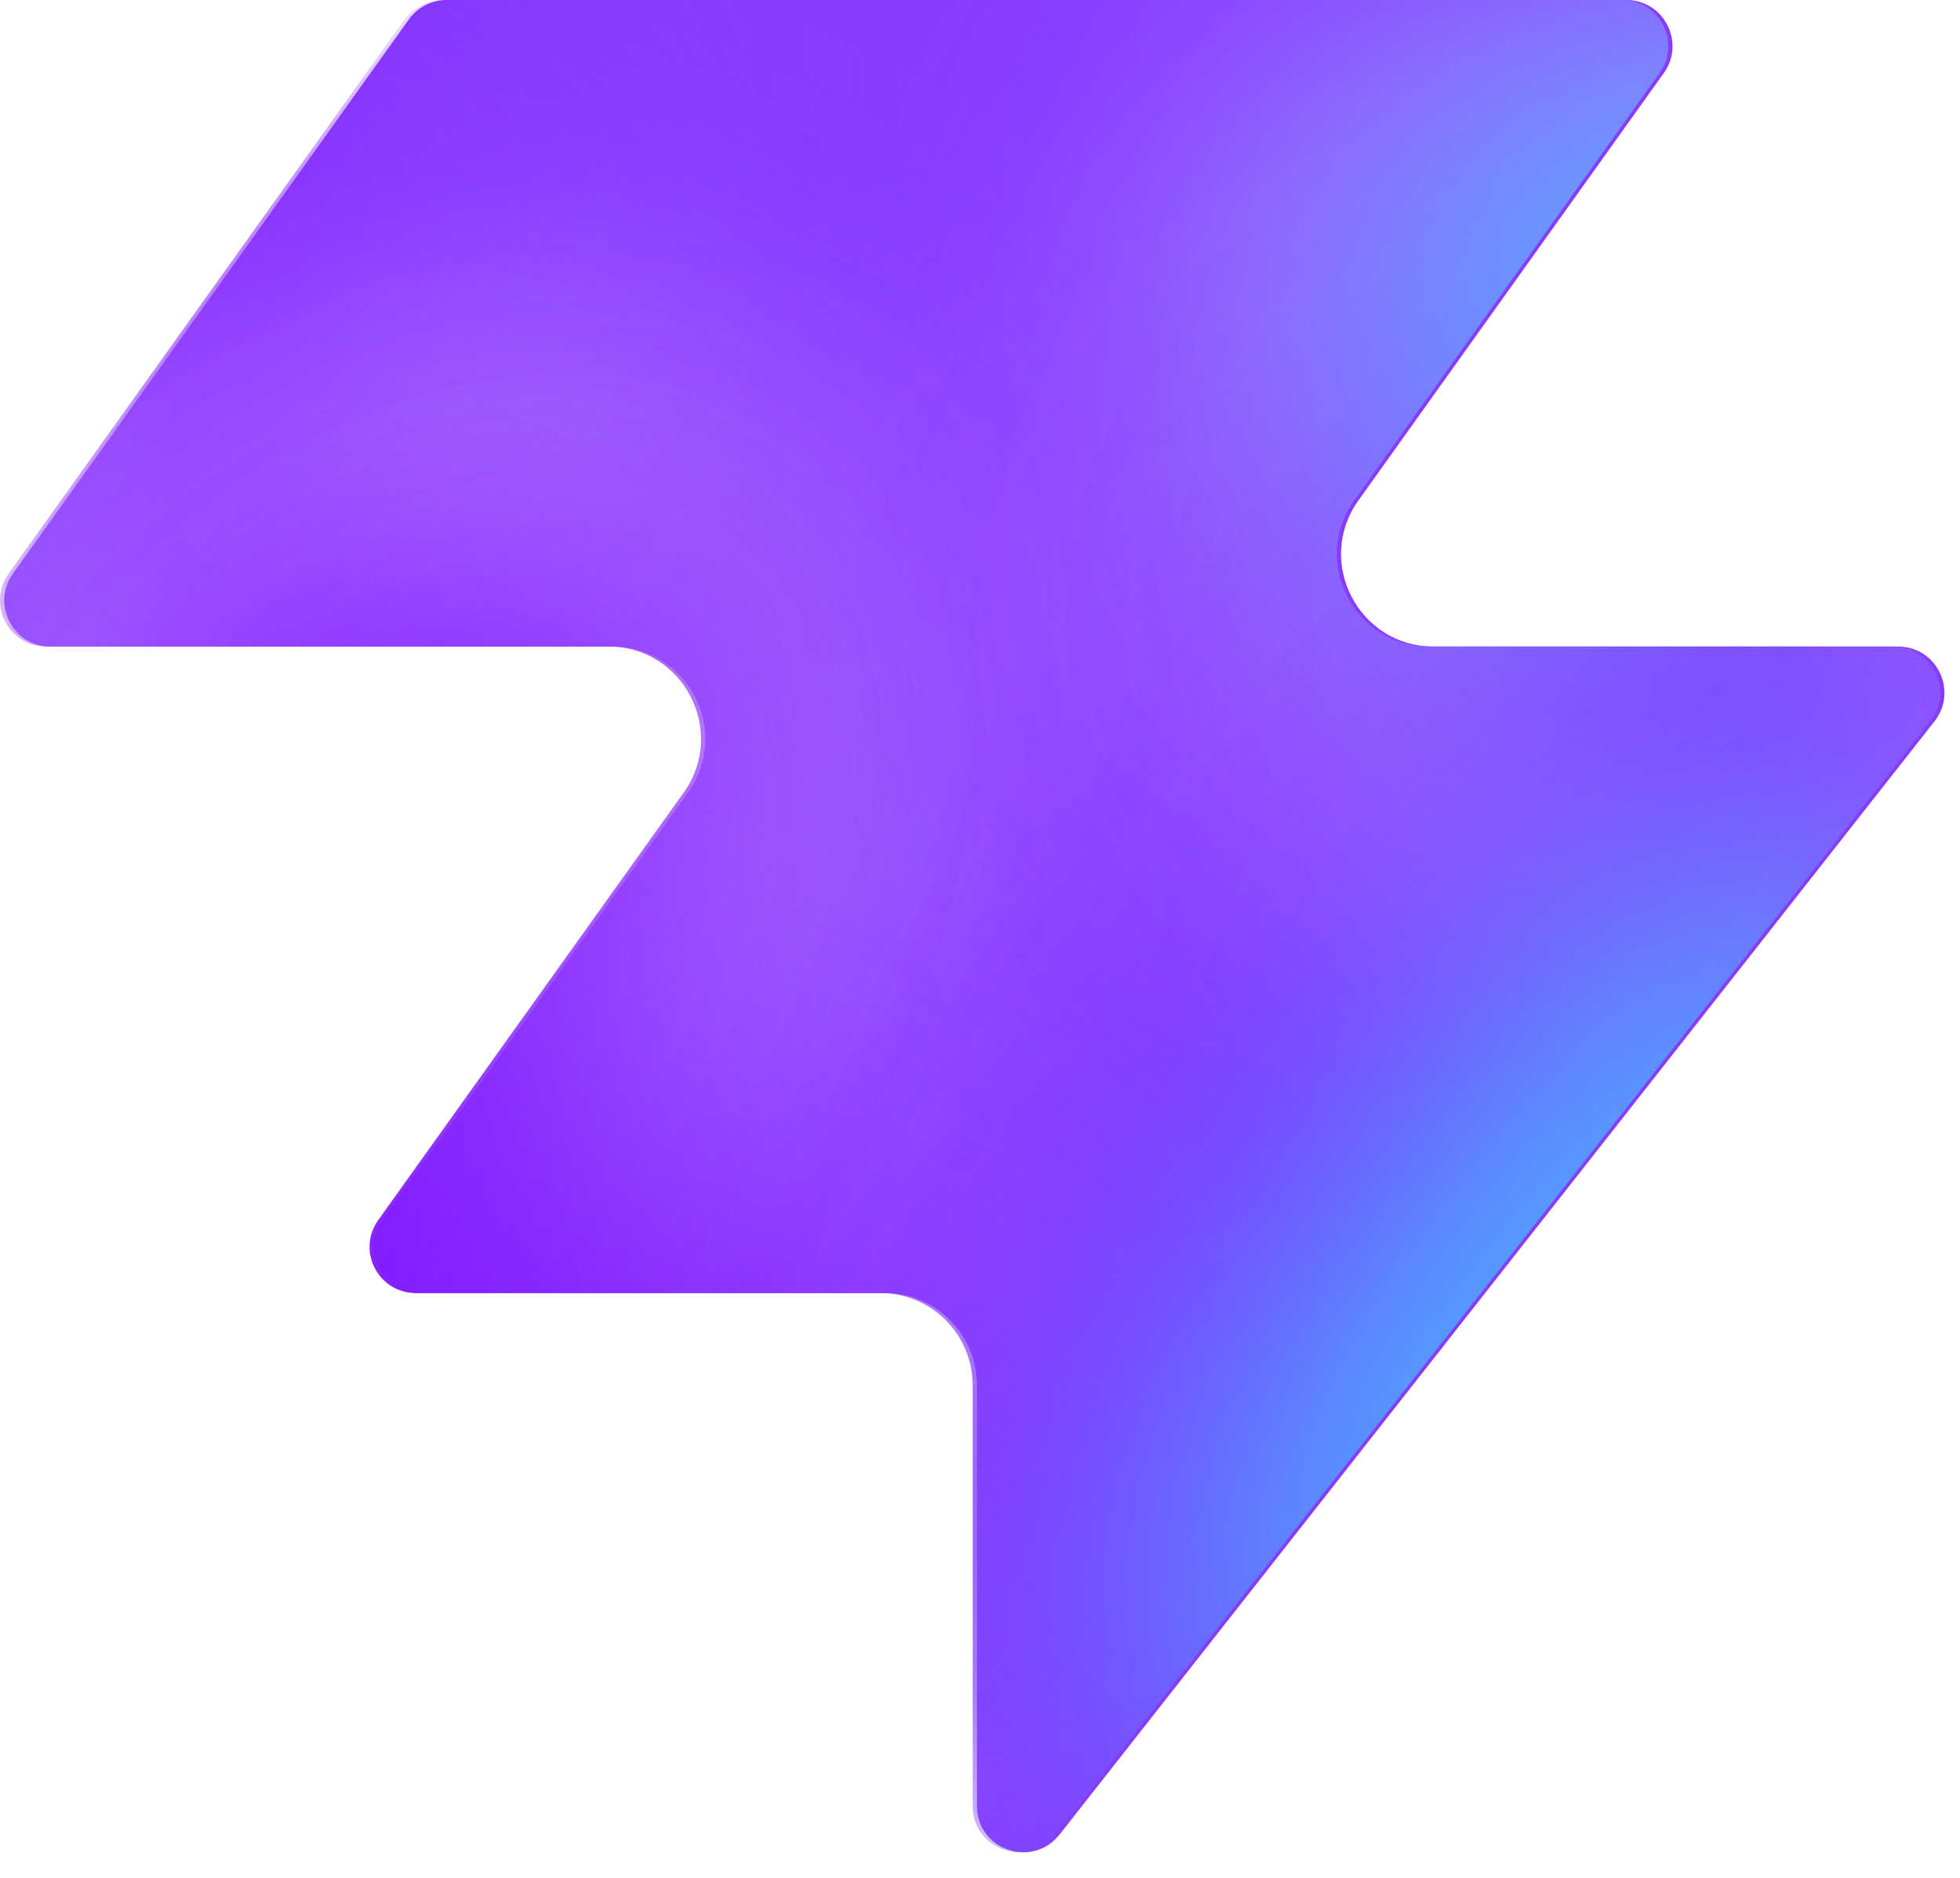
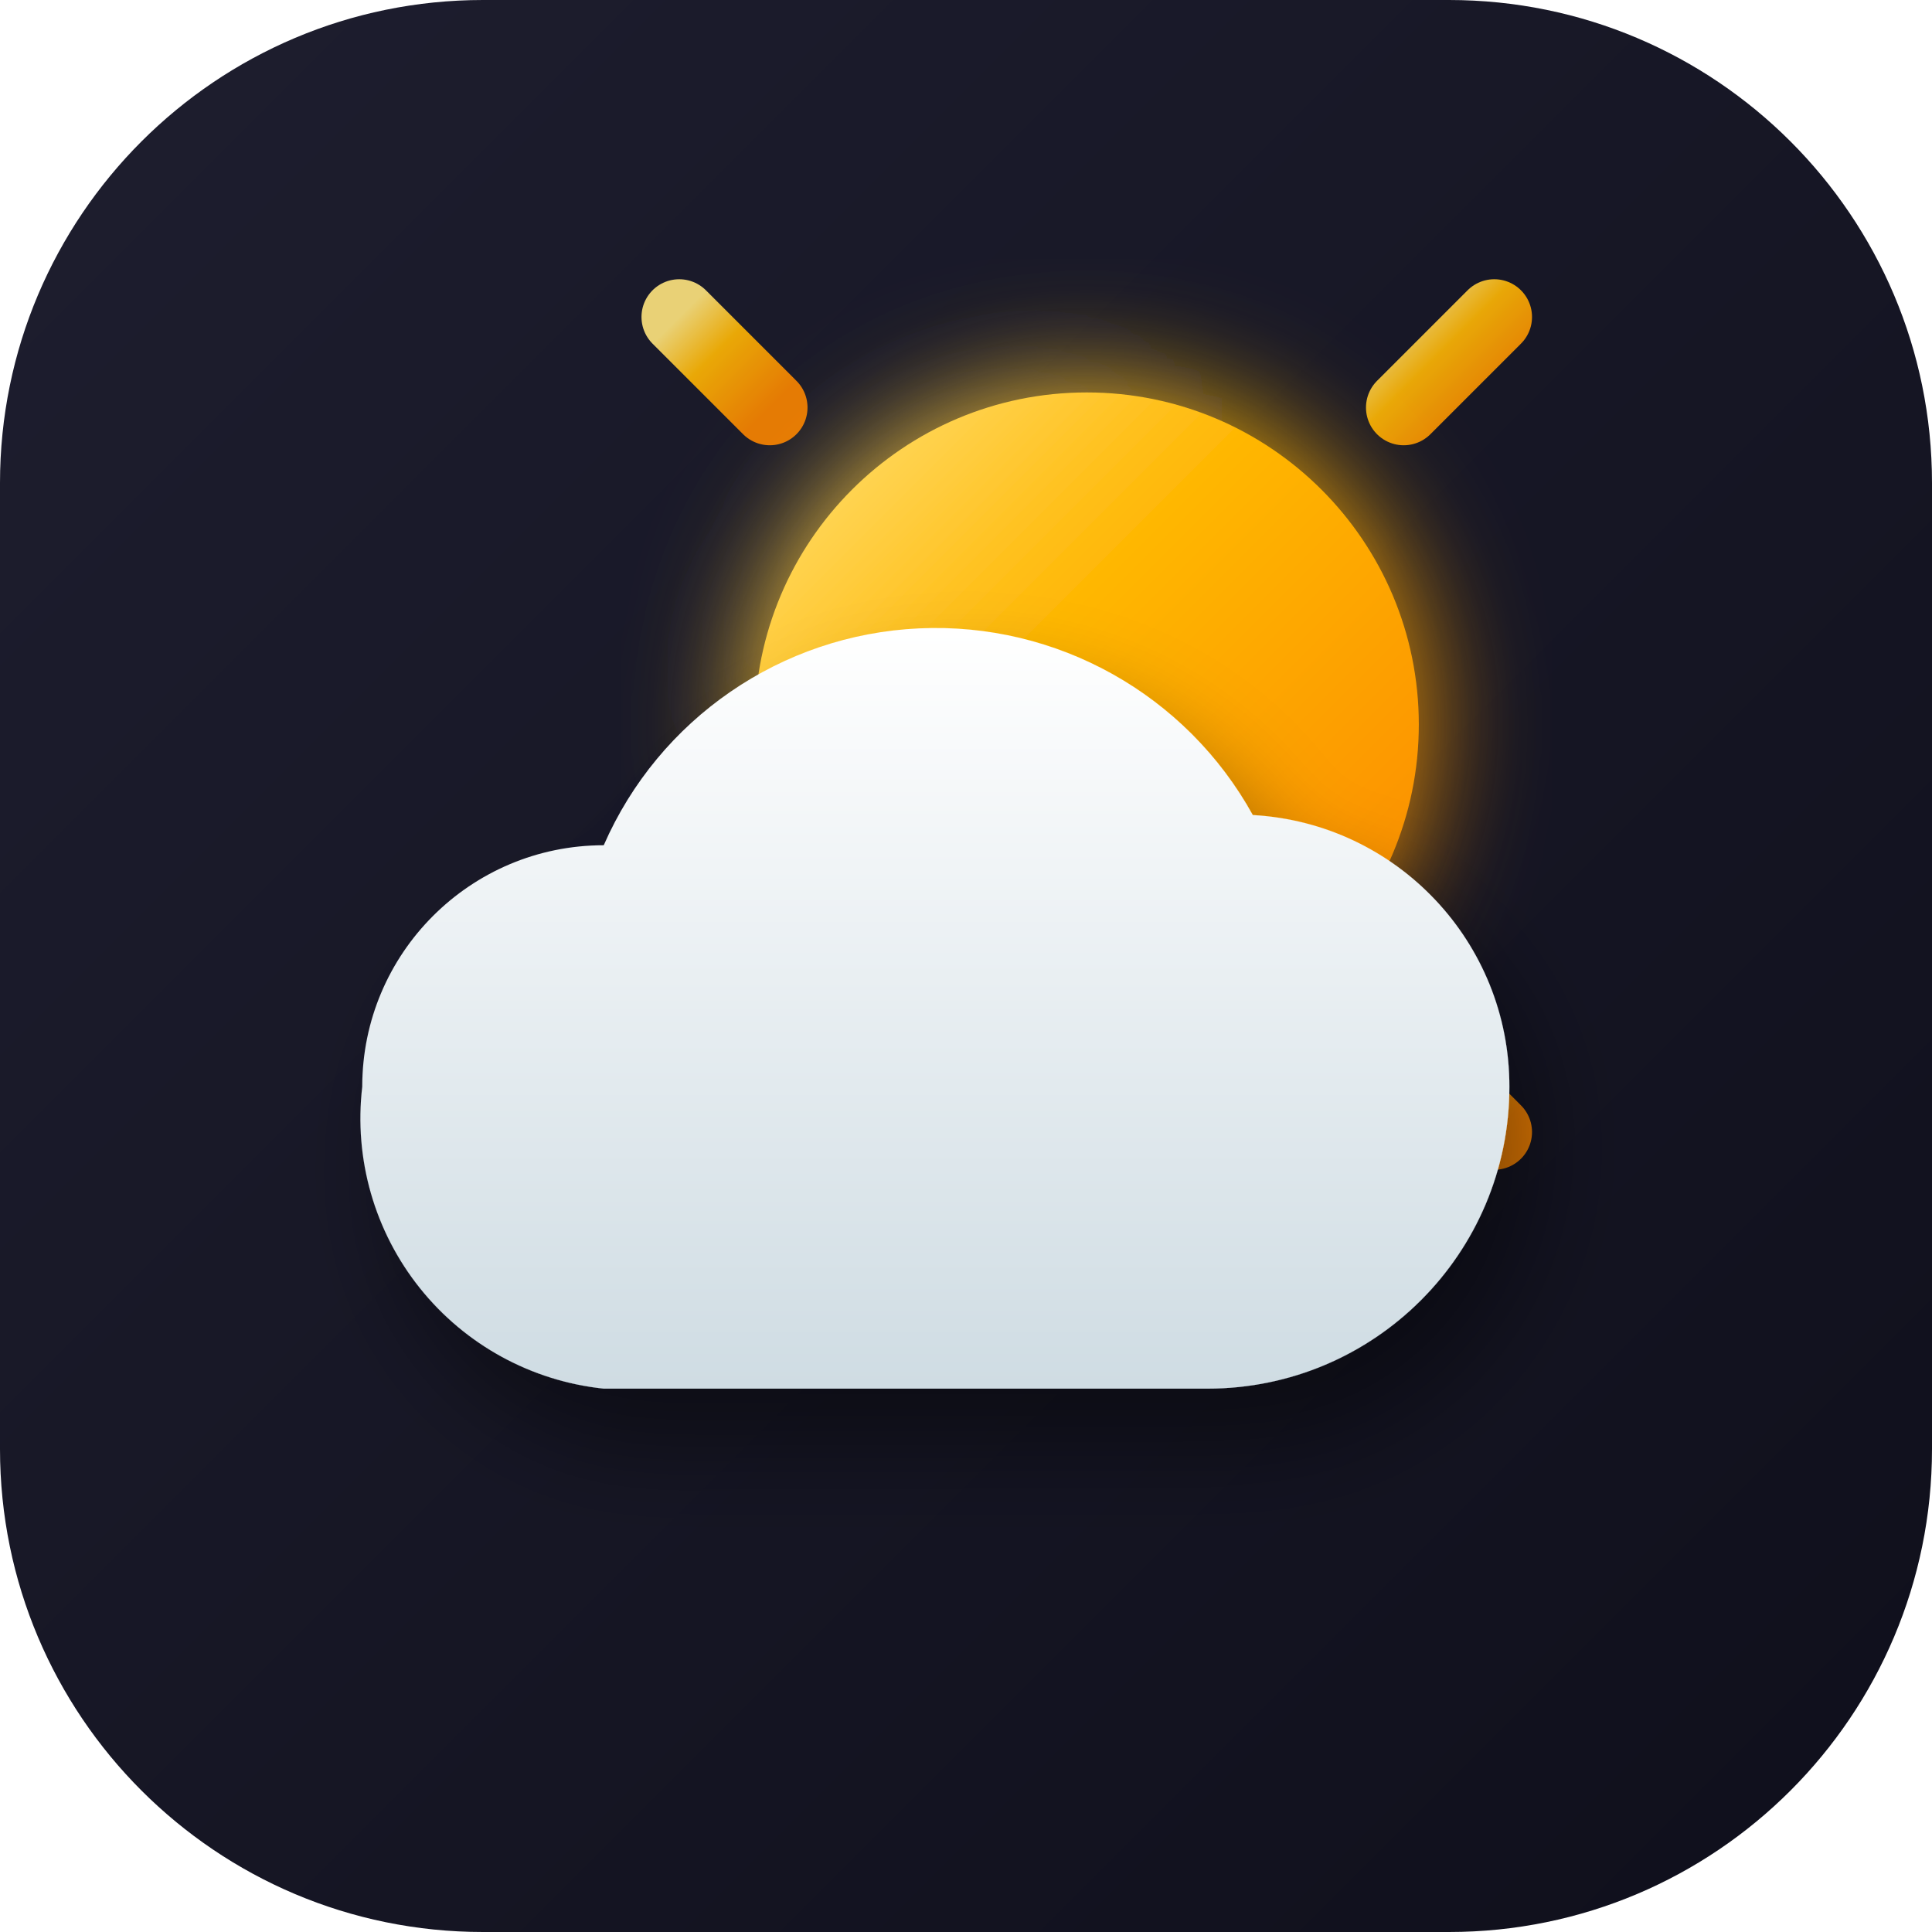
- <svg xmlns="http://www.w3.org/2000/svg" width="48" height="46" fill="none" viewBox="0 0 48 46">
-   <path fill="#863bff" d="M25.946 44.938c-.664.845-2.021.375-2.021-.698V33.937a2.26 2.26 0 0 0-2.262-2.262H10.287c-.92 0-1.456-1.04-.92-1.788l7.48-10.471c1.07-1.497 0-3.578-1.842-3.578H1.237c-.92 0-1.456-1.04-.92-1.788L10.013.474c.214-.297.556-.474.92-.474h28.894c.92 0 1.456 1.04.92 1.788l-7.48 10.471c-1.07 1.498 0 3.579 1.842 3.579h11.377c.943 0 1.473 1.088.89 1.83L25.947 44.94z" style="fill:#863bff;fill:color(display-p3 .525 .23 1);fill-opacity:1" />
-   <mask id="a" width="48" height="46" x="0" y="0" maskUnits="userSpaceOnUse" style="mask-type:alpha">
-     <path fill="#000" d="M25.842 44.938c-.664.844-2.021.375-2.021-.698V33.937a2.26 2.26 0 0 0-2.262-2.262H10.183c-.92 0-1.456-1.04-.92-1.788l7.48-10.471c1.07-1.498 0-3.579-1.842-3.579H1.133c-.92 0-1.456-1.04-.92-1.787L9.91.473c.214-.297.556-.474.92-.474h28.894c.92 0 1.456 1.04.92 1.788l-7.48 10.471c-1.07 1.498 0 3.578 1.842 3.578h11.377c.943 0 1.473 1.088.89 1.832L25.843 44.94z" style="fill:#000;fill-opacity:1" />
-   </mask>
-   <g mask="url(#a)">
-     <g filter="url(#b)">
-       <ellipse cx="5.508" cy="14.704" fill="#ede6ff" rx="5.508" ry="14.704" style="fill:#ede6ff;fill:color(display-p3 .927 .903 1);fill-opacity:1" transform="matrix(.00324 1 1 -.00324 -4.47 31.516)" />
-     </g>
-     <g filter="url(#c)">
-       <ellipse cx="10.399" cy="29.851" fill="#ede6ff" rx="10.399" ry="29.851" style="fill:#ede6ff;fill:color(display-p3 .927 .903 1);fill-opacity:1" transform="matrix(.00324 1 1 -.00324 -39.328 7.883)" />
-     </g>
-     <g filter="url(#d)">
-       <ellipse cx="5.508" cy="30.487" fill="#7e14ff" rx="5.508" ry="30.487" style="fill:#7e14ff;fill:color(display-p3 .492 .077 1);fill-opacity:1" transform="rotate(89.814 -25.913 -14.639)scale(1 -1)" />
-     </g>
-     <g filter="url(#e)">
-       <ellipse cx="5.508" cy="30.599" fill="#7e14ff" rx="5.508" ry="30.599" style="fill:#7e14ff;fill:color(display-p3 .492 .077 1);fill-opacity:1" transform="rotate(89.814 -32.644 -3.334)scale(1 -1)" />
-     </g>
-     <g filter="url(#f)">
-       <ellipse cx="5.508" cy="30.599" fill="#7e14ff" rx="5.508" ry="30.599" style="fill:#7e14ff;fill:color(display-p3 .492 .077 1);fill-opacity:1" transform="matrix(.00324 1 1 -.00324 -34.34 30.47)" />
-     </g>
-     <g filter="url(#g)">
-       <ellipse cx="14.072" cy="22.078" fill="#ede6ff" rx="14.072" ry="22.078" style="fill:#ede6ff;fill:color(display-p3 .927 .903 1);fill-opacity:1" transform="rotate(93.35 24.506 48.493)scale(-1 1)" />
-     </g>
-     <g filter="url(#h)">
-       <ellipse cx="3.47" cy="21.501" fill="#7e14ff" rx="3.47" ry="21.501" style="fill:#7e14ff;fill:color(display-p3 .492 .077 1);fill-opacity:1" transform="rotate(89.009 28.708 47.59)scale(-1 1)" />
-     </g>
-     <g filter="url(#i)">
-       <ellipse cx="3.47" cy="21.501" fill="#7e14ff" rx="3.47" ry="21.501" style="fill:#7e14ff;fill:color(display-p3 .492 .077 1);fill-opacity:1" transform="rotate(89.009 28.708 47.59)scale(-1 1)" />
-     </g>
-     <g filter="url(#j)">
-       <ellipse cx=".387" cy="8.972" fill="#7e14ff" rx="4.407" ry="29.108" style="fill:#7e14ff;fill:color(display-p3 .492 .077 1);fill-opacity:1" transform="rotate(39.51 .387 8.972)" />
-     </g>
-     <g filter="url(#k)">
-       <ellipse cx="47.523" cy="-6.092" fill="#7e14ff" rx="4.407" ry="29.108" style="fill:#7e14ff;fill:color(display-p3 .492 .077 1);fill-opacity:1" transform="rotate(37.892 47.523 -6.092)" />
-     </g>
-     <g filter="url(#l)">
-       <ellipse cx="41.412" cy="6.333" fill="#47bfff" rx="5.971" ry="9.665" style="fill:#47bfff;fill:color(display-p3 .28 .748 1);fill-opacity:1" transform="rotate(37.892 41.412 6.333)" />
-     </g>
-     <g filter="url(#m)">
-       <ellipse cx="-1.879" cy="38.332" fill="#7e14ff" rx="4.407" ry="29.108" style="fill:#7e14ff;fill:color(display-p3 .492 .077 1);fill-opacity:1" transform="rotate(37.892 -1.88 38.332)" />
-     </g>
-     <g filter="url(#n)">
-       <ellipse cx="-1.879" cy="38.332" fill="#7e14ff" rx="4.407" ry="29.108" style="fill:#7e14ff;fill:color(display-p3 .492 .077 1);fill-opacity:1" transform="rotate(37.892 -1.88 38.332)" />
-     </g>
-     <g filter="url(#o)">
-       <ellipse cx="35.651" cy="29.907" fill="#7e14ff" rx="4.407" ry="29.108" style="fill:#7e14ff;fill:color(display-p3 .492 .077 1);fill-opacity:1" transform="rotate(37.892 35.651 29.907)" />
-     </g>
-     <g filter="url(#p)">
-       <ellipse cx="38.418" cy="32.4" fill="#47bfff" rx="5.971" ry="15.297" style="fill:#47bfff;fill:color(display-p3 .28 .748 1);fill-opacity:1" transform="rotate(37.892 38.418 32.4)" />
-     </g>
-   </g>
+ <svg xmlns="http://www.w3.org/2000/svg" viewBox="0 0 64 64" width="64" height="64">
  <defs>
-     <filter id="b" width="60.045" height="41.654" x="-19.77" y="16.149" color-interpolation-filters="sRGB" filterUnits="userSpaceOnUse">
-       <feFlood flood-opacity="0" result="BackgroundImageFix" />
-       <feBlend in="SourceGraphic" in2="BackgroundImageFix" result="shape" />
-       <feGaussianBlur result="effect1_foregroundBlur_2002_17158" stdDeviation="7.659" />
+     <linearGradient id="bgGrad" x1="0%" y1="0%" x2="100%" y2="100%">
+       <stop offset="0%" stop-color="#1e1e2f" />
+       <stop offset="100%" stop-color="#0f0f1b" />
+     </linearGradient>
+     <linearGradient id="sunGrad" x1="0%" y1="0%" x2="100%" y2="100%">
+       <stop offset="0%" stop-color="#ffe47e" />
+       <stop offset="40%" stop-color="#ffb703" />
+       <stop offset="100%" stop-color="#fb8500" />
+     </linearGradient>
+     <linearGradient id="cloudGrad" x1="0%" y1="0%" x2="0%" y2="100%">
+       <stop offset="0%" stop-color="#ffffff" />
+       <stop offset="100%" stop-color="#cfdce3" />
+     </linearGradient>
+     <filter id="glow" x="-20%" y="-20%" width="140%" height="140%">
+       <feGaussianBlur stdDeviation="2" result="blur" />
+       <feComposite in="SourceGraphic" in2="blur" operator="over" />
    </filter>
-     <filter id="c" width="90.34" height="51.437" x="-54.613" y="-7.533" color-interpolation-filters="sRGB" filterUnits="userSpaceOnUse">
-       <feFlood flood-opacity="0" result="BackgroundImageFix" />
-       <feBlend in="SourceGraphic" in2="BackgroundImageFix" result="shape" />
-       <feGaussianBlur result="effect1_foregroundBlur_2002_17158" stdDeviation="7.659" />
-     </filter>
-     <filter id="d" width="79.355" height="29.4" x="-49.64" y="2.03" color-interpolation-filters="sRGB" filterUnits="userSpaceOnUse">
-       <feFlood flood-opacity="0" result="BackgroundImageFix" />
-       <feBlend in="SourceGraphic" in2="BackgroundImageFix" result="shape" />
-       <feGaussianBlur result="effect1_foregroundBlur_2002_17158" stdDeviation="4.596" />
-     </filter>
-     <filter id="e" width="79.579" height="29.4" x="-45.045" y="20.029" color-interpolation-filters="sRGB" filterUnits="userSpaceOnUse">
-       <feFlood flood-opacity="0" result="BackgroundImageFix" />
-       <feBlend in="SourceGraphic" in2="BackgroundImageFix" result="shape" />
-       <feGaussianBlur result="effect1_foregroundBlur_2002_17158" stdDeviation="4.596" />
-     </filter>
-     <filter id="f" width="79.579" height="29.4" x="-43.513" y="21.178" color-interpolation-filters="sRGB" filterUnits="userSpaceOnUse">
-       <feFlood flood-opacity="0" result="BackgroundImageFix" />
-       <feBlend in="SourceGraphic" in2="BackgroundImageFix" result="shape" />
-       <feGaussianBlur result="effect1_foregroundBlur_2002_17158" stdDeviation="4.596" />
-     </filter>
-     <filter id="g" width="74.749" height="58.852" x="15.756" y="-17.901" color-interpolation-filters="sRGB" filterUnits="userSpaceOnUse">
-       <feFlood flood-opacity="0" result="BackgroundImageFix" />
-       <feBlend in="SourceGraphic" in2="BackgroundImageFix" result="shape" />
-       <feGaussianBlur result="effect1_foregroundBlur_2002_17158" stdDeviation="7.659" />
-     </filter>
-     <filter id="h" width="61.377" height="25.362" x="23.548" y="2.284" color-interpolation-filters="sRGB" filterUnits="userSpaceOnUse">
-       <feFlood flood-opacity="0" result="BackgroundImageFix" />
-       <feBlend in="SourceGraphic" in2="BackgroundImageFix" result="shape" />
-       <feGaussianBlur result="effect1_foregroundBlur_2002_17158" stdDeviation="4.596" />
-     </filter>
-     <filter id="i" width="61.377" height="25.362" x="23.548" y="2.284" color-interpolation-filters="sRGB" filterUnits="userSpaceOnUse">
-       <feFlood flood-opacity="0" result="BackgroundImageFix" />
-       <feBlend in="SourceGraphic" in2="BackgroundImageFix" result="shape" />
-       <feGaussianBlur result="effect1_foregroundBlur_2002_17158" stdDeviation="4.596" />
-     </filter>
-     <filter id="j" width="56.045" height="63.649" x="-27.636" y="-22.853" color-interpolation-filters="sRGB" filterUnits="userSpaceOnUse">
-       <feFlood flood-opacity="0" result="BackgroundImageFix" />
-       <feBlend in="SourceGraphic" in2="BackgroundImageFix" result="shape" />
-       <feGaussianBlur result="effect1_foregroundBlur_2002_17158" stdDeviation="4.596" />
-     </filter>
-     <filter id="k" width="54.814" height="64.646" x="20.116" y="-38.415" color-interpolation-filters="sRGB" filterUnits="userSpaceOnUse">
-       <feFlood flood-opacity="0" result="BackgroundImageFix" />
-       <feBlend in="SourceGraphic" in2="BackgroundImageFix" result="shape" />
-       <feGaussianBlur result="effect1_foregroundBlur_2002_17158" stdDeviation="4.596" />
-     </filter>
-     <filter id="l" width="33.541" height="35.313" x="24.641" y="-11.323" color-interpolation-filters="sRGB" filterUnits="userSpaceOnUse">
-       <feFlood flood-opacity="0" result="BackgroundImageFix" />
-       <feBlend in="SourceGraphic" in2="BackgroundImageFix" result="shape" />
-       <feGaussianBlur result="effect1_foregroundBlur_2002_17158" stdDeviation="4.596" />
-     </filter>
-     <filter id="m" width="54.814" height="64.646" x="-29.286" y="6.009" color-interpolation-filters="sRGB" filterUnits="userSpaceOnUse">
-       <feFlood flood-opacity="0" result="BackgroundImageFix" />
-       <feBlend in="SourceGraphic" in2="BackgroundImageFix" result="shape" />
-       <feGaussianBlur result="effect1_foregroundBlur_2002_17158" stdDeviation="4.596" />
-     </filter>
-     <filter id="n" width="54.814" height="64.646" x="-29.286" y="6.009" color-interpolation-filters="sRGB" filterUnits="userSpaceOnUse">
-       <feFlood flood-opacity="0" result="BackgroundImageFix" />
-       <feBlend in="SourceGraphic" in2="BackgroundImageFix" result="shape" />
-       <feGaussianBlur result="effect1_foregroundBlur_2002_17158" stdDeviation="4.596" />
-     </filter>
-     <filter id="o" width="54.814" height="64.646" x="8.244" y="-2.416" color-interpolation-filters="sRGB" filterUnits="userSpaceOnUse">
-       <feFlood flood-opacity="0" result="BackgroundImageFix" />
-       <feBlend in="SourceGraphic" in2="BackgroundImageFix" result="shape" />
-       <feGaussianBlur result="effect1_foregroundBlur_2002_17158" stdDeviation="4.596" />
-     </filter>
-     <filter id="p" width="39.409" height="43.623" x="18.713" y="10.588" color-interpolation-filters="sRGB" filterUnits="userSpaceOnUse">
-       <feFlood flood-opacity="0" result="BackgroundImageFix" />
-       <feBlend in="SourceGraphic" in2="BackgroundImageFix" result="shape" />
-       <feGaussianBlur result="effect1_foregroundBlur_2002_17158" stdDeviation="4.596" />
+     <filter id="shadow" x="-25%" y="-25%" width="150%" height="150%">
+       <feDropShadow dx="1" dy="2" stdDeviation="1.5" flood-color="#000" flood-opacity="0.4" />
    </filter>
  </defs>
+   <rect width="64" height="64" rx="16" fill="url(#bgGrad)" />
+   <circle cx="36" cy="24" r="11" fill="url(#sunGrad)" filter="url(#glow)" />
+   <g stroke="url(#sunGrad)" stroke-width="2.5" stroke-linecap="round" opacity="0.9">
+     <line x1="36" y1="9" x2="36" y2="5" />
+     <line x1="36" y1="39" x2="36" y2="43" />
+     <line x1="21" y1="24" x2="17" y2="24" />
+     <line x1="51" y1="24" x2="55" y2="24" />
+     <line x1="25.5" y1="13.5" x2="22.5" y2="10.5" />
+     <line x1="46.5" y1="34.5" x2="49.5" y2="37.5" />
+     <line x1="25.5" y1="34.5" x2="22.5" y2="37.5" />
+     <line x1="46.5" y1="13.5" x2="49.5" y2="10.5" />
+   </g>
+   <path d="M20 46 h20 a10 10 0 0 0 10 -10 a9 9 0 0 0 -8.5 -9 a12 12 0 0 0 -21.5 1 a8 8 0 0 0 -8 8 a9 9 0 0 0 8 10 z" fill="url(#cloudGrad)" filter="url(#shadow)" />
</svg>
